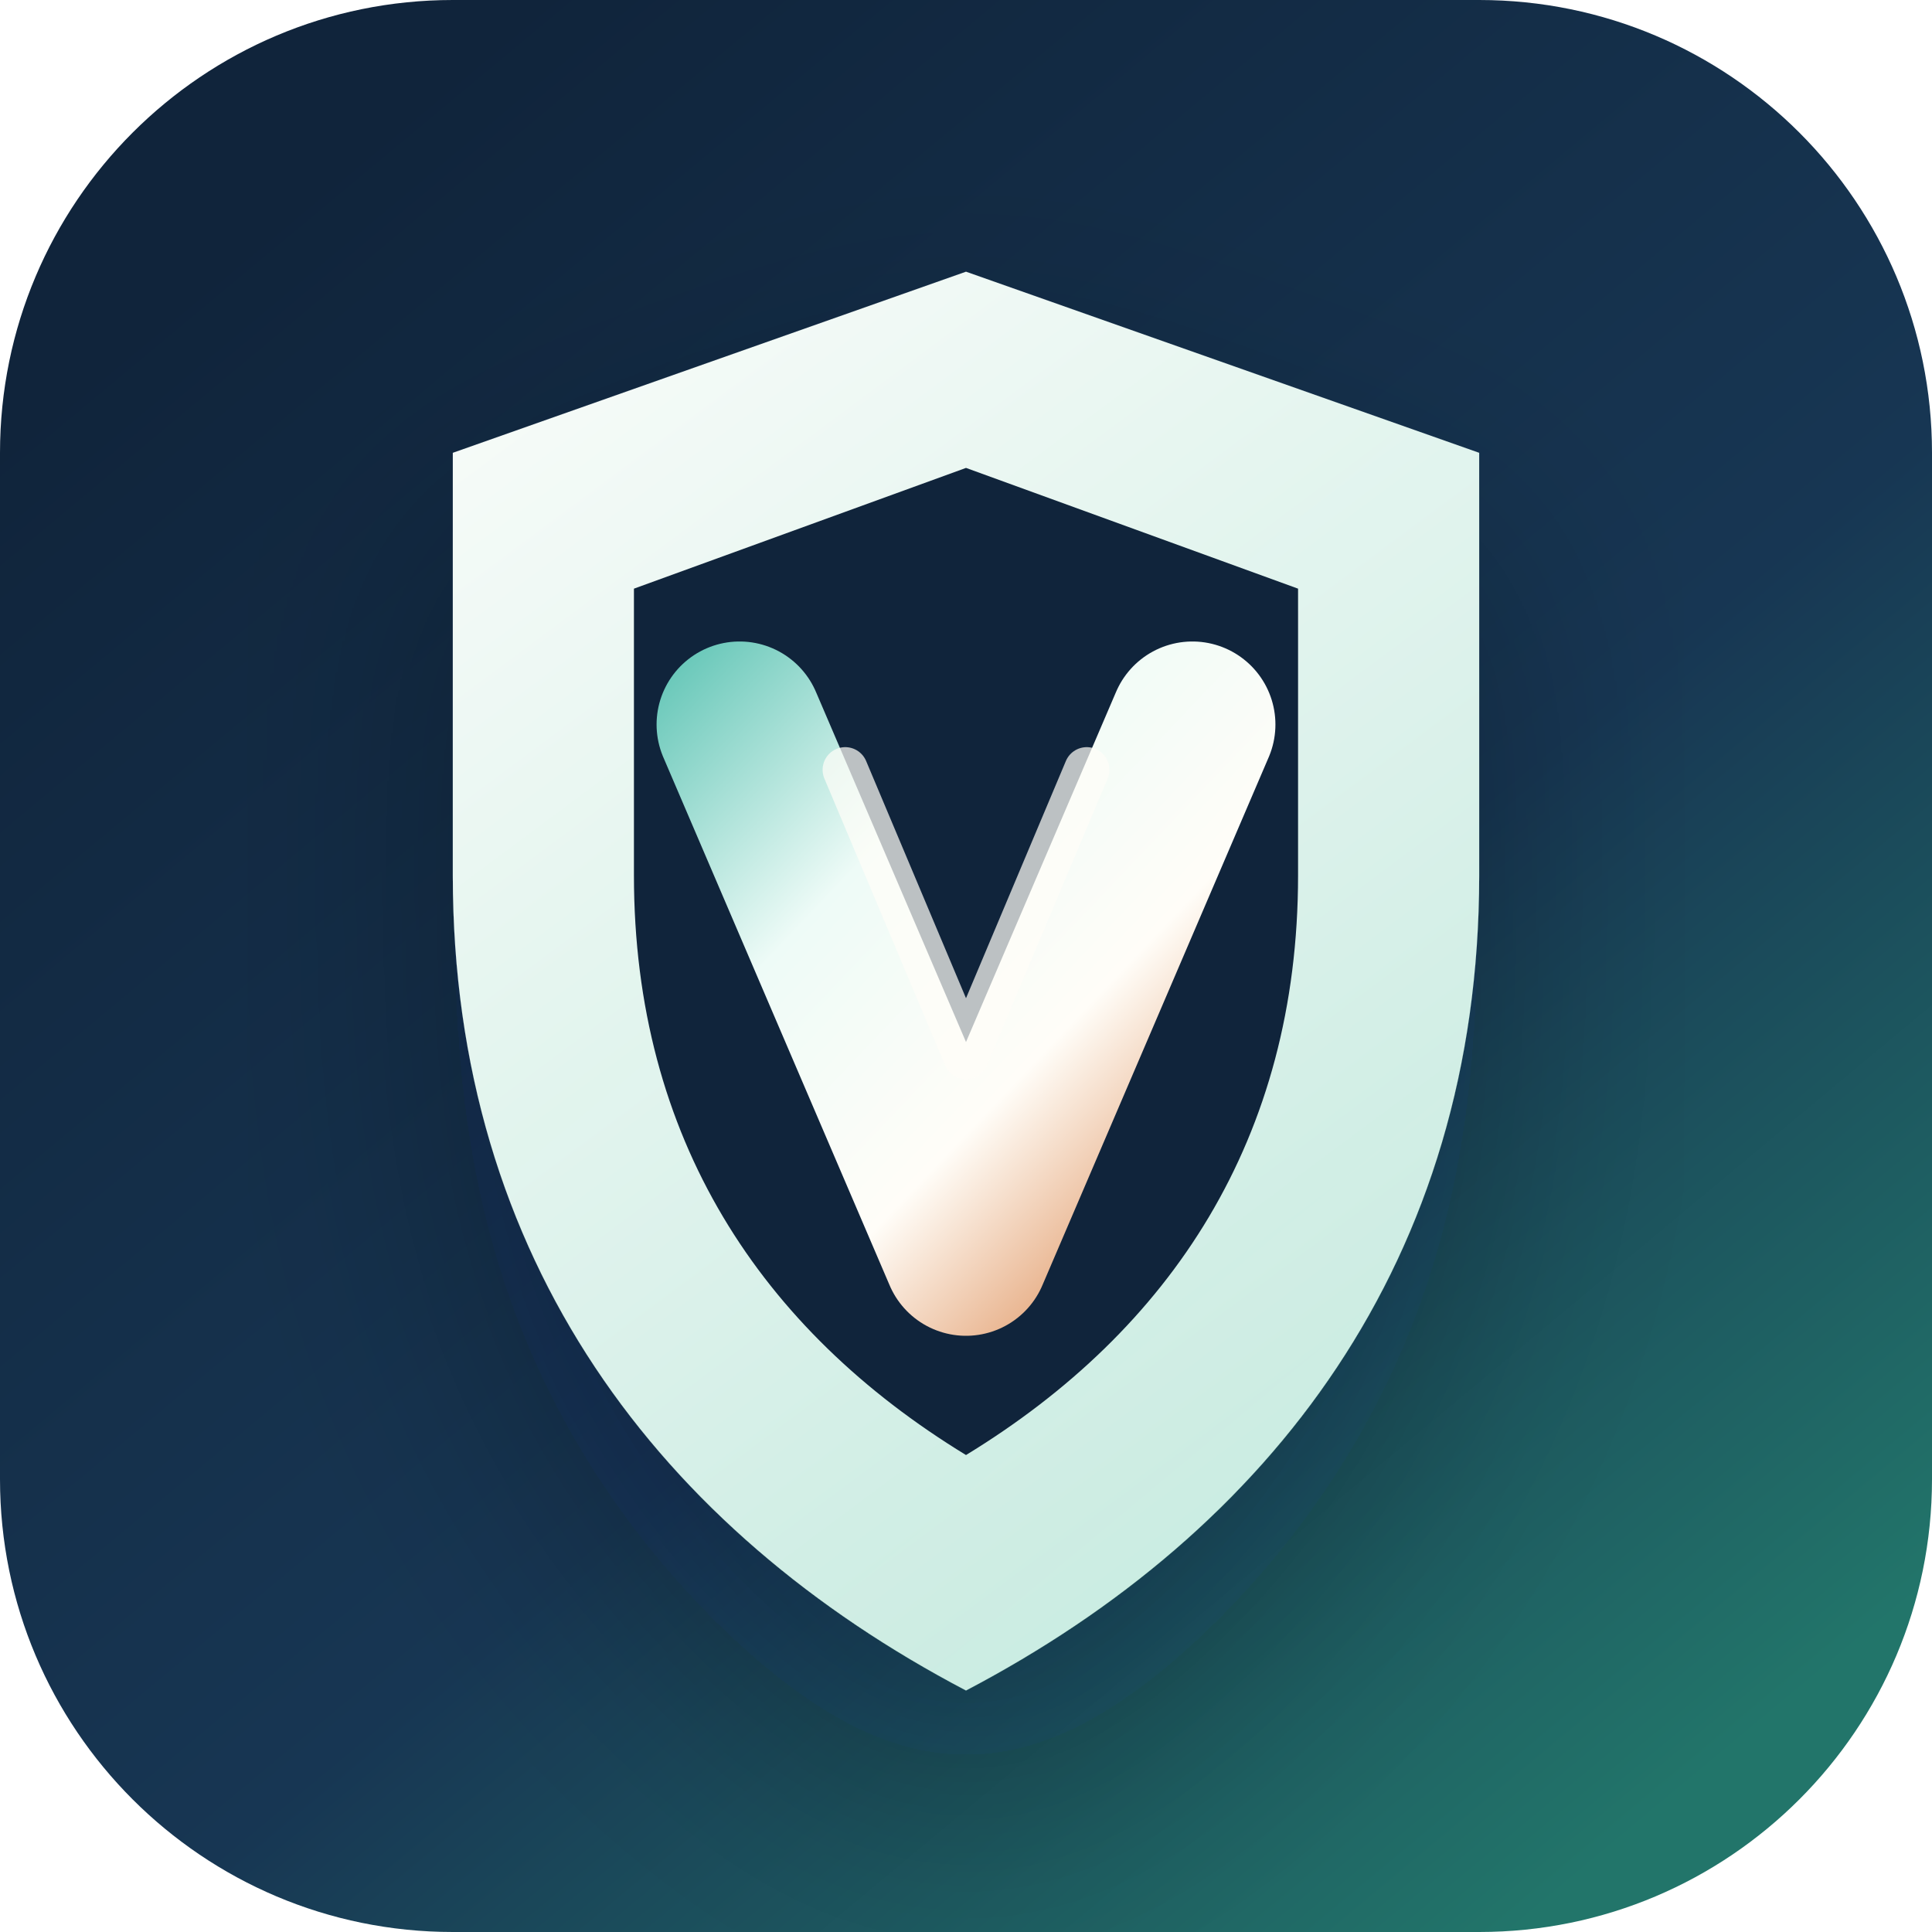
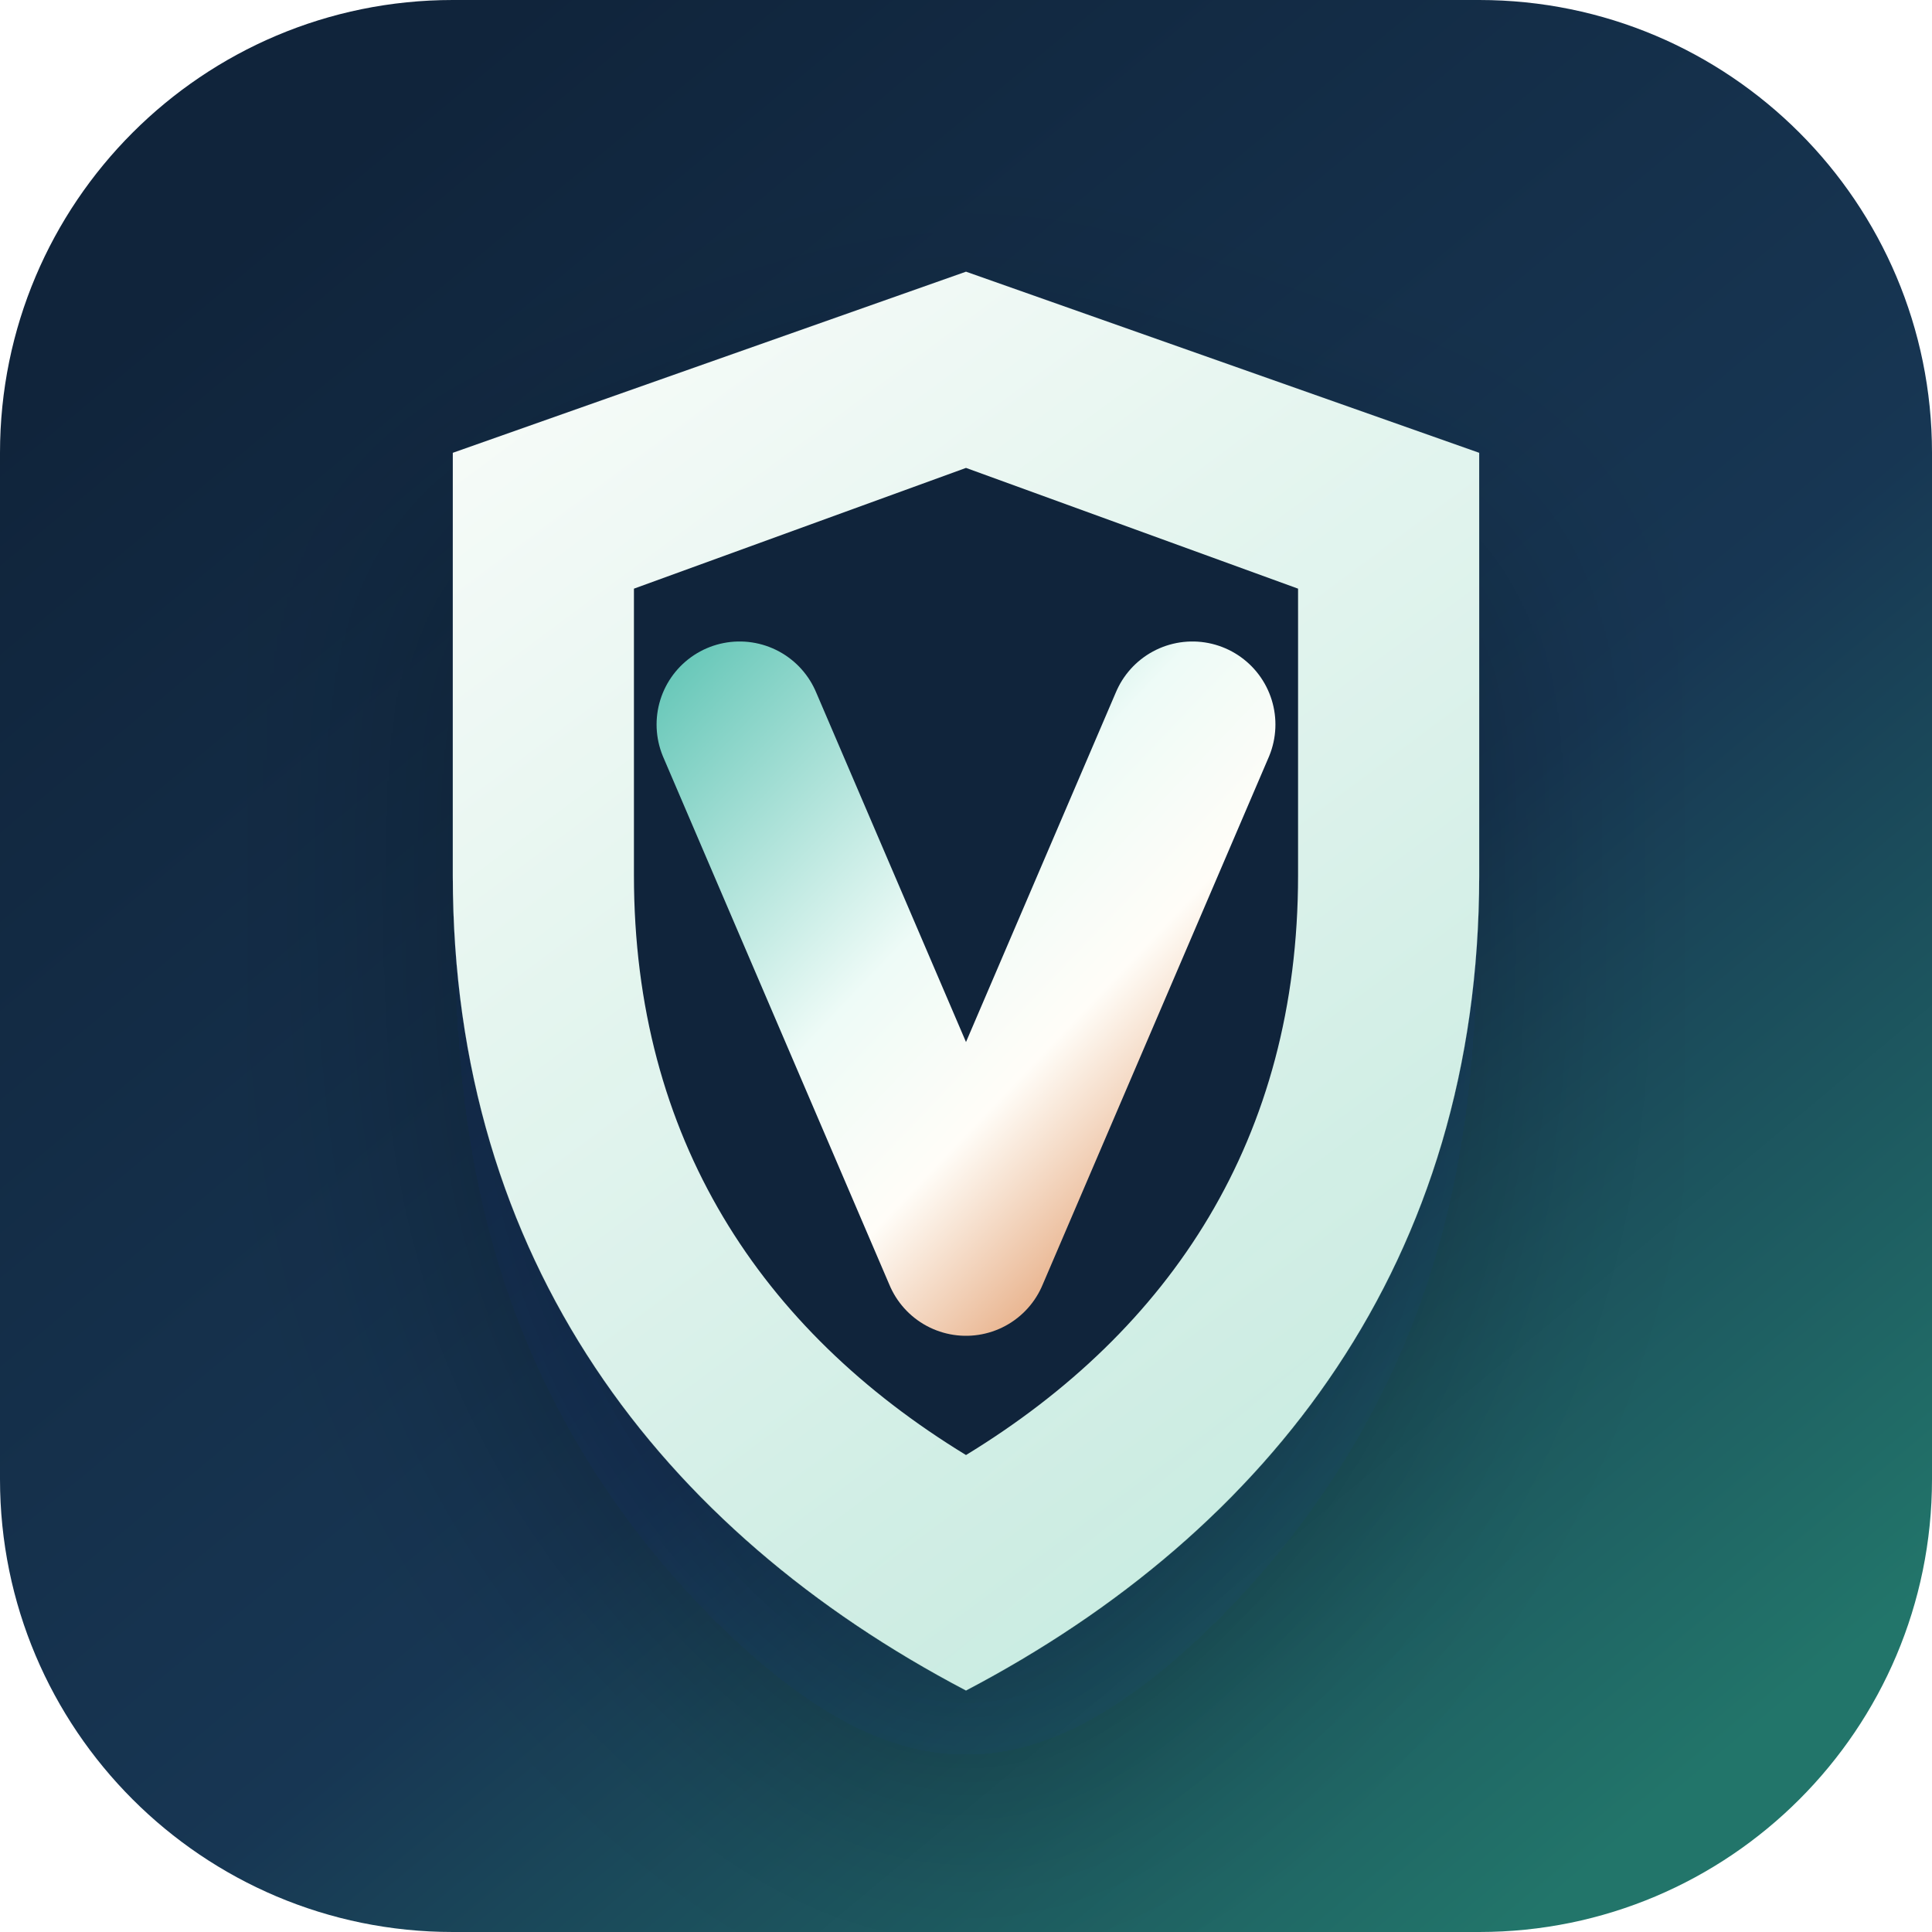
<svg xmlns="http://www.w3.org/2000/svg" viewBox="0 0 128 128" role="img" aria-labelledby="title desc">
  <defs>
    <linearGradient id="bg" x1="20" y1="12" x2="110" y2="120" gradientUnits="userSpaceOnUse">
      <stop offset="0" stop-color="#10243b" />
      <stop offset="0.58" stop-color="#173653" />
      <stop offset="1" stop-color="#22756a" />
    </linearGradient>
    <linearGradient id="shield" x1="35" y1="25" x2="93" y2="103" gradientUnits="userSpaceOnUse">
      <stop offset="0" stop-color="#fbfffc" />
      <stop offset="1" stop-color="#c9eee2" />
    </linearGradient>
    <linearGradient id="scanV" x1="43" y1="45" x2="85" y2="85" gradientUnits="userSpaceOnUse">
      <stop offset="0" stop-color="#64c6b7" />
-       <stop offset="0.32" stop-color="#eefbf7" />
+       <stop offset="0.42" stop-color="#eefbf7" />
      <stop offset="0.62" stop-color="#fffdf8" />
      <stop offset="1" stop-color="#d46f2b" />
    </linearGradient>
    <filter id="shadow" x="-20%" y="-20%" width="140%" height="140%">
      <feDropShadow dx="0" dy="8" stdDeviation="8" flood-color="#07111f" flood-opacity="0.28" />
    </filter>
  </defs>
  <rect width="128" height="128" rx="30" fill="url(#bg)" />
  <path d="M64 18 98 30v28c0 25.5-13.8 43.4-34 54-20.2-10.6-34-28.5-34-54V30l34-12Z" fill="url(#shield)" opacity="0.98" filter="url(#shadow)" />
  <path d="M64 31 86 39v19c0 17.4-8.4 30.1-22 38.4C50.4 88.1 42 75.4 42 58V39l22-8Z" fill="#10243b" />
  <path d="M49 48 64 83 79 48" fill="none" stroke="url(#scanV)" stroke-width="11" stroke-linecap="round" stroke-linejoin="round" />
-   <path d="M56 51 64 70 72 51" fill="none" stroke="#fffdf8" stroke-width="3" stroke-linecap="round" stroke-linejoin="round" opacity="0.72" />
</svg>
